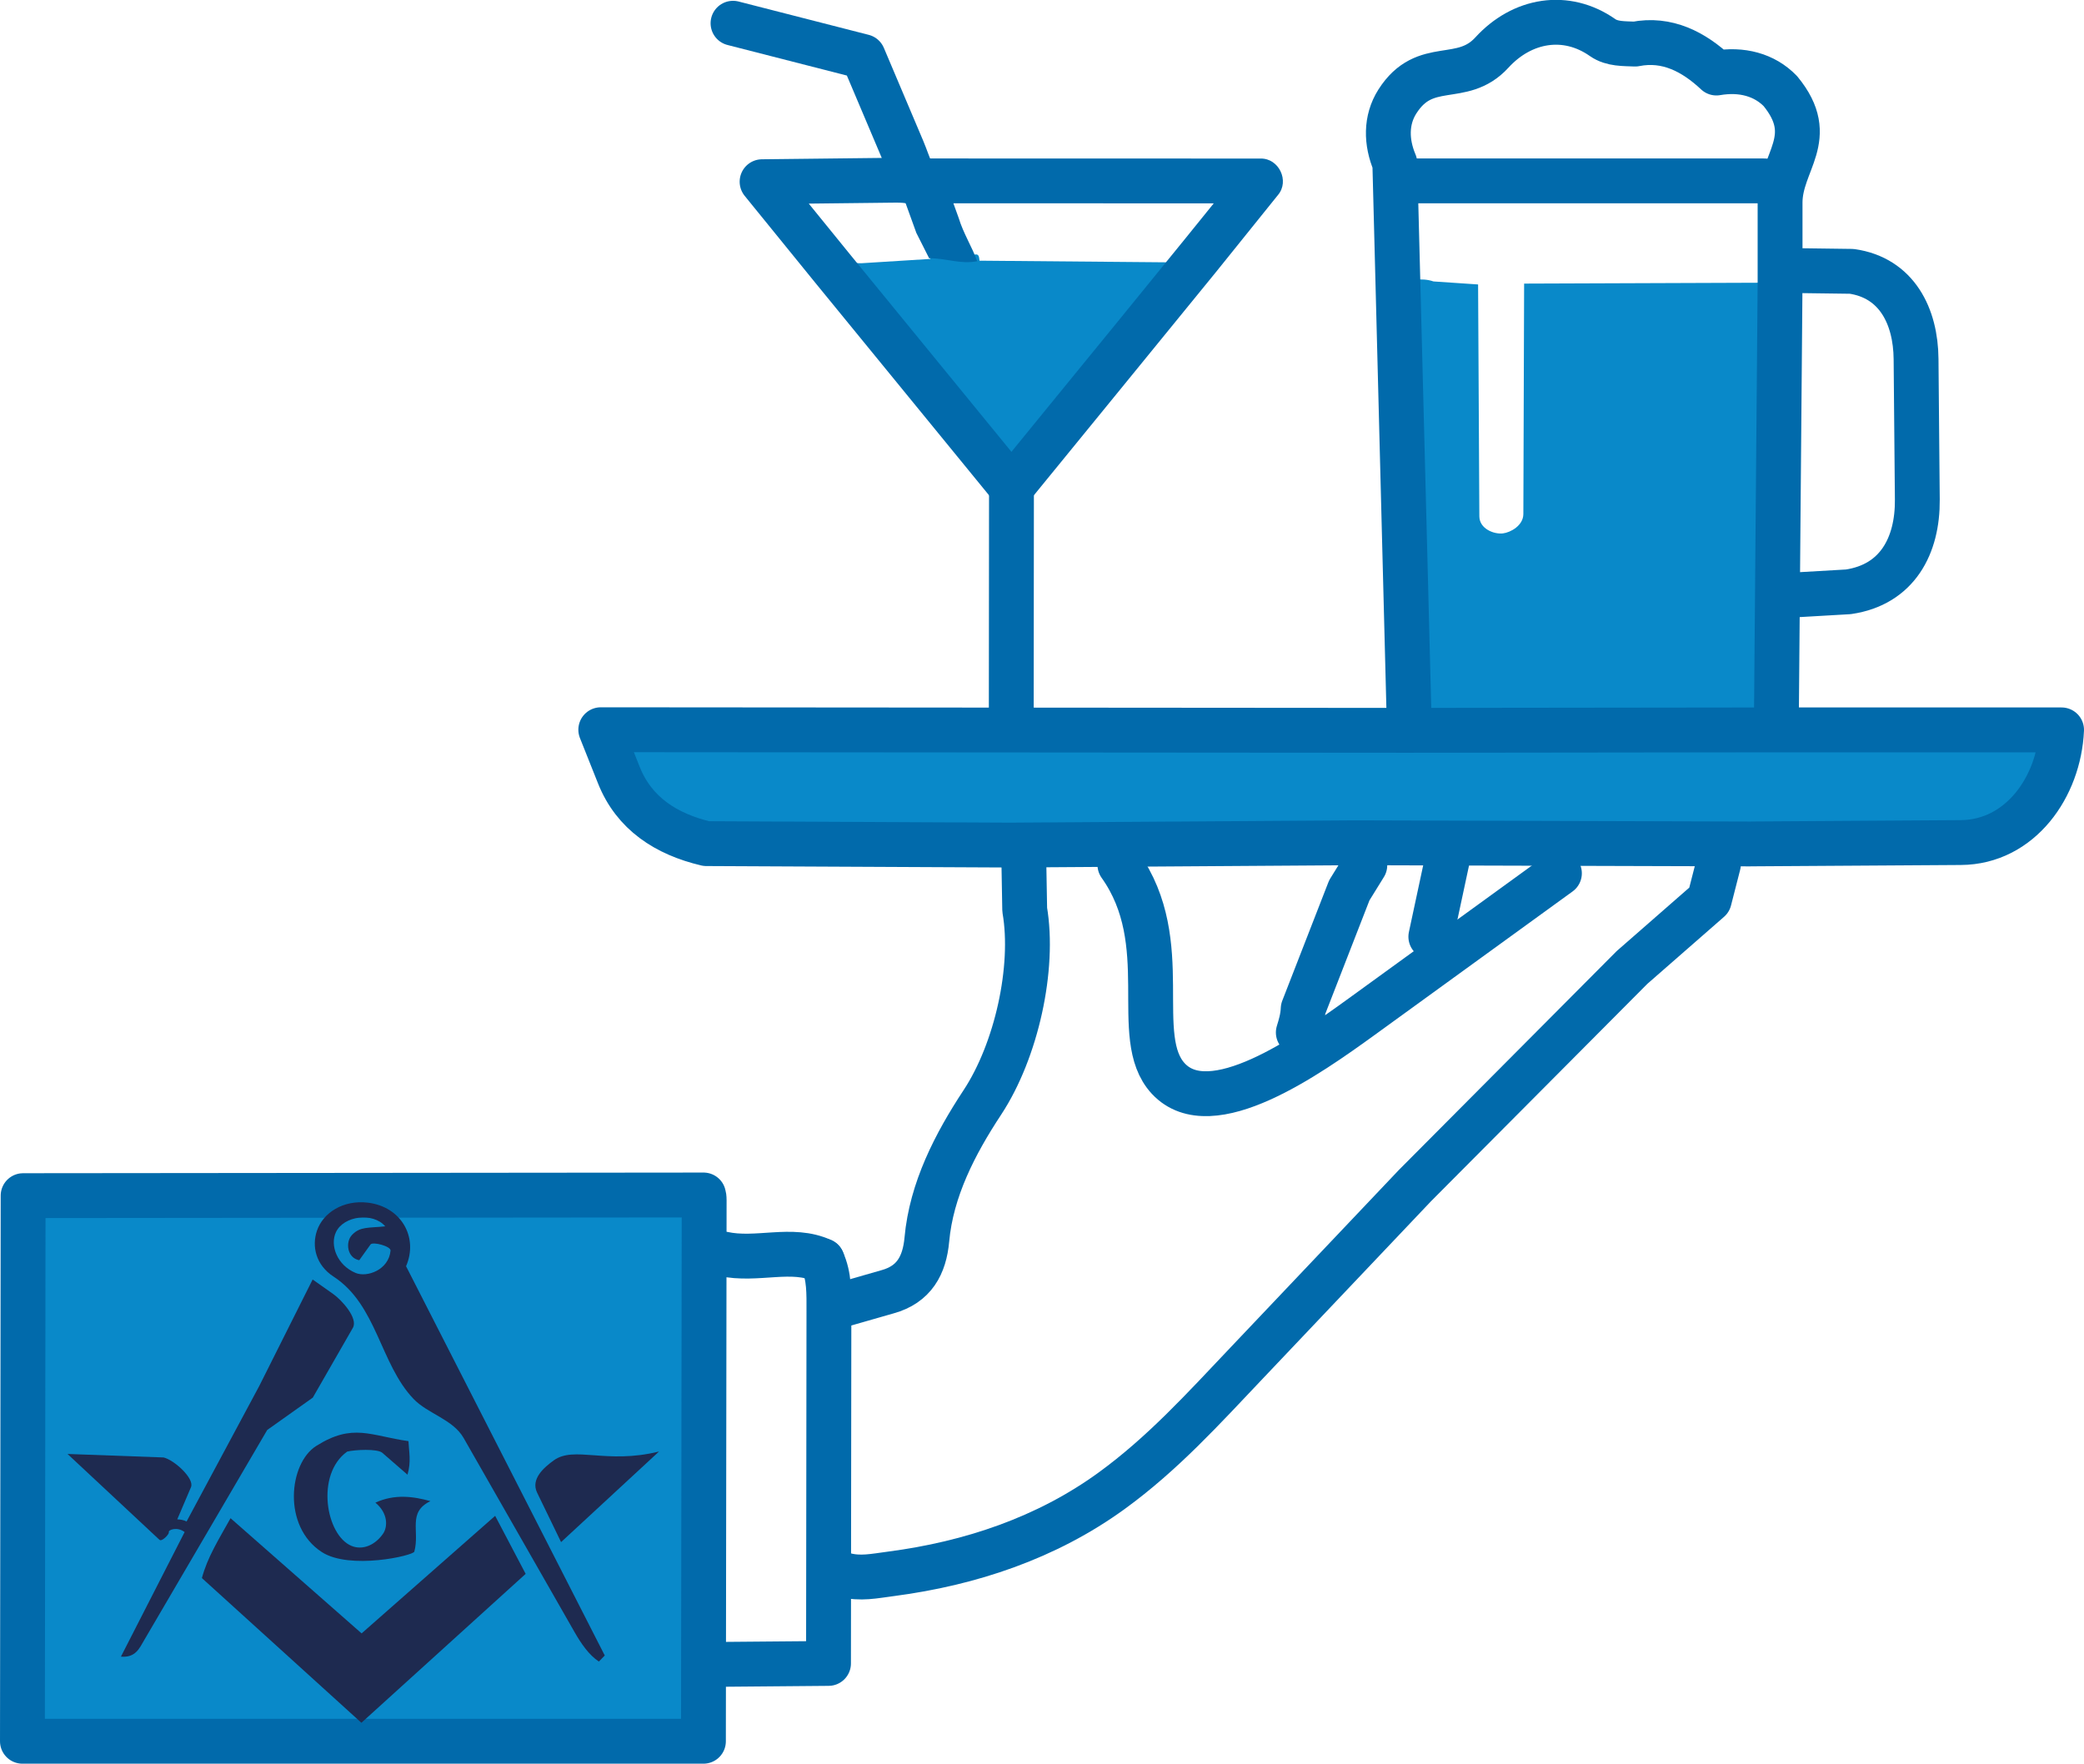
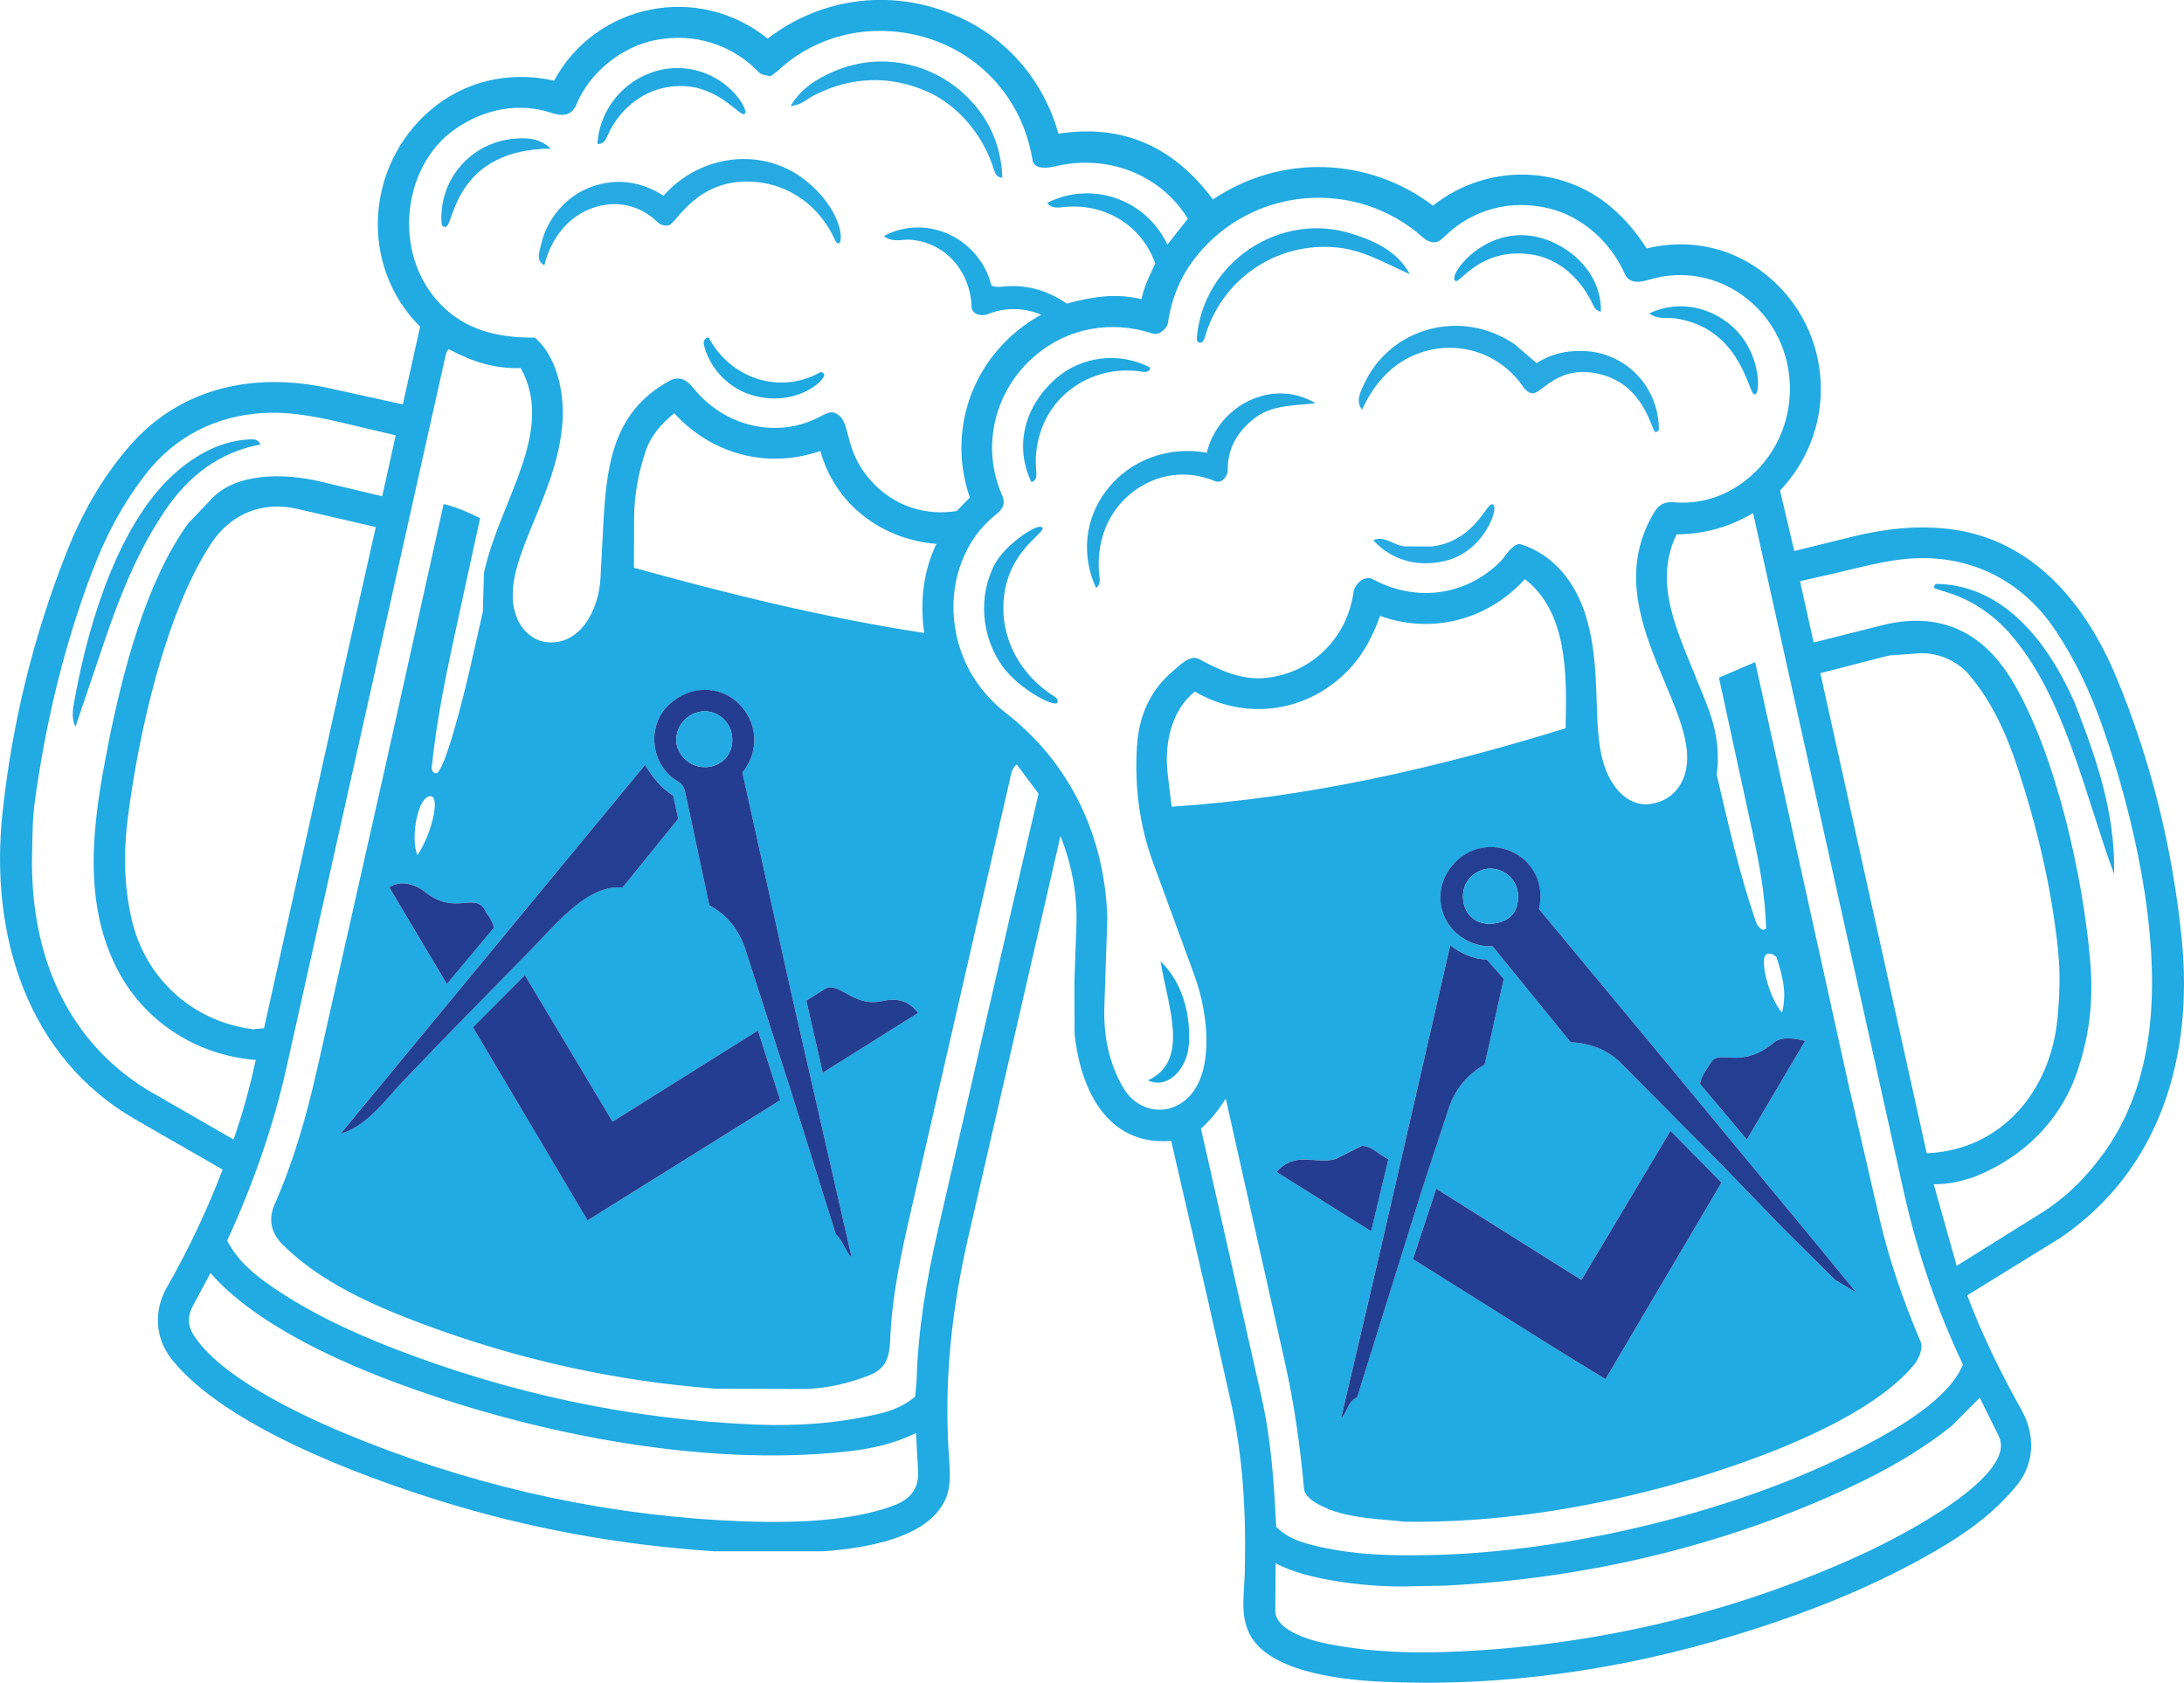
- <svg xmlns="http://www.w3.org/2000/svg" id="Camada_1" data-name="Camada 1" viewBox="0 0 512 433.27">
+ <svg xmlns="http://www.w3.org/2000/svg" id="Camada_1" data-name="Camada 1" viewBox="0 0 374.05 288.28">
  <defs>
    <style>
      .cls-1 {
-         fill: #1e2a50;
+         fill: #24a8e0;
      }

      .cls-2 {
-         fill: #016aab;
+         fill: #22a7e0;
      }

      .cls-3 {
-         fill: #0989c9;
+         fill: #253d90;
      }

      .cls-4 {
-         fill: none;
-         stroke: #016aab;
-         stroke-linecap: round;
-         stroke-linejoin: round;
-         stroke-width: 11.02px;
+         fill: #243d90;
+       }
+ 
+       .cls-5 {
+         fill: #233d8f;
+       }
+ 
+       .cls-6 {
+         fill: #22a6e0;
+       }
+ 
+       .cls-7 {
+         fill: #233e90;
+       }
+ 
+       .cls-8 {
+         fill: #25a8e1;
+       }
+ 
+       .cls-9 {
+         fill: #24a8e1;
+       }
+ 
+       .cls-10 {
+         fill: #22a8e1;
+       }
+ 
+       .cls-11 {
+         fill: #243e91;
+       }
+ 
+       .cls-12 {
+         fill: #27a9e2;
+       }
+ 
+       .cls-13 {
+         fill: #1ea9e1;
+       }
+ 
+       .cls-14 {
+         fill: #27aae2;
+       }
+ 
+       .cls-15 {
+         fill: #23a8e1;
+       }
+ 
+       .cls-16 {
+         fill: #22aae2;
+       }
+ 
+       .cls-17 {
+         fill: #28a9e1;
+       }
+ 
+       .cls-18 {
+         fill: #1ca6df;
+       }
+ 
+       .cls-19 {
+         fill: #23aae2;
+       }
+ 
+       .cls-20 {
+         fill: #23a7e0;
+       }
+ 
+       .cls-21 {
+         fill: #21a8e1;
+       }
+ 
+       .cls-22 {
+         fill: #243e90;
+       }
+ 
+       .cls-23 {
+         fill: #28abe3;
      }
    </style>
  </defs>
-   <path class="cls-3" d="M172.72,293.55l-.18,132.84H5.23s.17-134.04.17-134.04l167.17-.16c.07.22.15.56.15,1.36Z" />
-   <path class="cls-3" d="M437.34,69.43l-.9,105.68.54,4.21h69.51c-.62,13.94-10.11,27.59-24.78,27.68l-51.42.33-97.33-.29-84.74.57-74.7-.36c-9.92-2.35-17.75-7.47-21.48-16.81l-4.45-11.17,198.03.15c.46-1.23.55-2.97.52-4.31l-2.72-106.09c2.82,0,5.79-.91,8.76.12l10.96.74.31,56.97c.02,3.04,3.56,4.44,5.77,4.19,1.88-.22,5.03-1.92,5.04-4.76l.19-56.61,62.89-.23Z" />
-   <path class="cls-3" d="M204.47,65.85c1.81-2.61,4.78-1.04,7.29-1.19l16.79-1.05c.31-2.03,1.03-3.54,1.93-4.62.21-.25,1.52-.32,1.63,0s-.09,1.77.83-.03l5.88,3.77c1.56-.59,1.71-.02,1.82,1.31l45.77.4c2.24.02,4.56.1,6.41.96l-43.81,53.69-.51.61-44.03-53.85Z" />
-   <path class="cls-4" d="M173,294.93l-.18,132.84H5.51s.17-134.04.17-134.04l167.17-.16c.07.22.15.56.15,1.36Z" />
-   <path class="cls-4" d="M180.09,5.71l31.98,8.19,9.7,22.9c1.59,3.76,2.23,7.43,5.81,9.26-2.96-1.81-5.49-1.82-8.51-1.78l-31.84.36,17.23,21.21,44.03,53.85" />
-   <path class="cls-4" d="M346.15,175.1l-2.72-106.09-.75-28.95c-2.17-5.12-2.26-10.57.62-15.11,6.83-10.74,15.81-3.92,23.23-12.04s18.24-9.96,27.21-3.67c2.33,1.63,5.27,1.46,7.97,1.59,7.87-1.56,14.44,1.92,19.98,7.11,6.18-1.07,11.79.4,15.72,4.45,9.44,11.52-.09,17.34-.08,27.44v19.6s-.89,105.68-.89,105.68" />
-   <line class="cls-4" x1="433.43" y1="44.44" x2="347.63" y2="44.44" />
-   <path class="cls-2" d="M225.17,57.33l-3.98-11.01c-1.04-2.86.45-6.02,3.31-7.06.61-.22,1.26-.33,1.88-.33,0,0,83.3.02,83.3.02,4.54-.1,7.2,5.53,4.29,8.96,0,0-15.21,18.9-15.21,18.9-9.72,11.95-35.94,44.06-46.01,56.4-1.92,2.36-5.39,2.71-7.75.78-2.39-1.94-2.71-5.48-.72-7.83,17.34-21.31,44.16-53.94,61.11-75.16,0,0,4.29,8.96,4.29,8.96l-83.3-.02s5.18-7.38,5.18-7.38c0,0,3.98,11.01,3.98,11.01,1.12,3.71,3.22,6.98,4.55,10.6-4.18.81-7.41-.72-11.82-.73-.58-1.15-2.33-4.58-3.09-6.12h0Z" />
-   <path class="cls-4" d="M430.29,207.32l51.42-.33c14.67-.09,24.15-13.74,24.78-27.68h-69.51s-91.35.11-91.35.11l-198.03-.15,4.45,11.17c3.72,9.35,11.55,14.47,21.48,16.81l74.7.36,84.74-.57,97.33.29Z" />
-   <path class="cls-4" d="M441.3,66.48l13.63.18c11.1,1.59,15.72,11.06,15.81,21.52l.31,34.55c.1,11.3-4.89,20.9-16.95,22.66l-12.79.74" />
-   <line class="cls-4" x1="248.5" y1="119.71" x2="248.45" y2="175.1" />
-   <path class="cls-4" d="M251.55,212.1l.2,11.38c2.47,14.32-2.04,34.66-10.39,47.33-6.73,10.21-12.54,21.44-13.65,33.71-.58,6.36-3.15,11.02-9.63,12.82l-10.37,2.97" />
-   <path class="cls-4" d="M422.18,212.34l-2.24,8.74-18.99,16.6-53.35,53.61-41.25,43.49c-10.66,11.23-20.64,22.29-33.21,31.43-16.01,11.64-34.76,17.87-54.15,20.42-4.22.55-7.63,1.32-11.47.28" />
-   <path class="cls-4" d="M275.14,212.46c13.72,19.25,2.43,42.31,11.88,52.5,10.44,11.26,34.34-5.66,47.5-15.18l48.6-35.24" />
-   <path class="cls-4" d="M335.31,212.56l-3.81,6.16-11.33,29.11c-.1,2.25-.67,4.11-1.2,5.82" />
-   <line class="cls-4" x1="355.54" y1="211.4" x2="351.53" y2="230.12" />
-   <path class="cls-4" d="M202.01,309.7c1.77,3.86,1.65,7.93,1.64,12.62l-.1,86.33-26.73.23" />
-   <path class="cls-4" d="M177.62,308.04c8.37,1.84,16.94-1.83,24.4,1.66" />
-   <path class="cls-1" d="M129.13,386.66l-40.34,36.57-39.19-35.55c1.39-5.12,3.95-9.17,7.04-14.71l32.2,28.3,32.81-28.88,7.5,14.27Z" />
-   <path class="cls-1" d="M113.9,353.26c-2.62-4.58-8.82-5.94-12.31-9.6-8.21-8.6-8.98-23.11-19.64-30.04-4.36-2.84-5.38-7.43-4.09-11.25,1.51-4.47,6.49-7.62,12.48-6.92,8.24.97,12.5,8.54,9.42,15.62l48.82,95.63-1.45,1.49c-2.44-1.62-4.36-4.41-5.98-7.25l-27.25-47.68ZM88.26,309.59c-2.94-.52-3.49-4.42-1.77-6.22,2-2.1,4.06-1.66,8.15-2.1-3-3.53-10.21-2.6-12.1,1.42-1.53,3.23.26,8.12,4.83,10.03,2.79,1.17,8.15-.74,8.58-5.49.1-1.07-4.38-2.26-4.92-1.5l-2.76,3.85Z" />
-   <path class="cls-1" d="M39.21,378.31l-22.62-21.12,23.59.86c2.59.59,7.65,5.17,6.74,7.3l-3.37,7.91c.62,0,1.63.15,2.29.52l17.86-33.3,13.11-26.15,5.03,3.55c2.1,1.48,6.21,5.98,4.85,8.33l-9.84,17.14-11.2,7.95-30.19,51.57c-1.21,2.07-2.16,4.42-5.75,4.11l15.65-30.6c-1.88-1.43-4.05-.51-3.88,0s-1.73,2.41-2.25,1.92Z" />
-   <path class="cls-1" d="M137.85,378.85l-5.89-12.15c-1.64-3.38,1.75-6.24,4.08-7.93,5.06-3.65,12.87,1.03,25.87-2.18l-24.07,22.26Z" />
-   <path class="cls-1" d="M85.28,356.62c-7.8,5.61-5.21,20.58,1.09,23.16,2.73,1.12,5.78-.19,7.72-2.97,1.18-1.68,1.3-5.03-1.86-7.66,4.7-2.16,9.3-1.55,13.52-.37-5.71,2.77-2.56,7.3-3.96,12.4-.27,1-15.86,4.54-22.71.12-9.77-6.31-8.11-21.83-1.4-26.07,9.02-5.7,13.34-2.5,22.67-1.19.12,2.65.71,5.02-.24,8.24l-6.18-5.37c-1.22-1.06-6.79-.76-8.65-.3Z" />
+   <g id="Objeto_generativo" data-name="Objeto generativo">
+     <path class="cls-16" d="M200.57,195.44c-10.67.9-15.51-8.41-16.53-18.35l-.03-8.93.34-9.64c.19-5.23-.74-10.19-2.72-15.32l-15.76,68.58c-2.77,12.03-4.12,23.74-3.44,36.26.16,3.02.65,6.13-.46,8.71-2.88,6.7-13.52,8.47-20.99,9h-18.73c-16.04-1.07-31.64-3.88-46.96-8.66-14.09-4.39-36.76-12.9-45.81-24.14-2.97-3.69-3.18-8.41-.91-12.39,3.76-6.59,6.87-13.19,9.56-20.2l-14.93-8.58C4.73,181.15-1.8,160.32.42,139.36c1.63-15.42,5.26-30.14,10.84-44.39,2.67-6.82,6.11-13,10.9-18.53,8.69-10.04,21.27-12.79,34.35-9.91l12.48,2.75,2.96-13.32c-10.42-10.36-9.39-27.53,1.75-37.07,5.81-4.97,13.35-6.79,21.2-5.08,7.13-13.19,24.61-16.83,36.58-7.2,9.4-7.24,21.84-8.68,32.84-3.66,8.47,3.86,14.47,11.09,16.97,19.96,11.11-1.74,19.81,2.31,26.45,11.26,11.64-7.85,26.69-7.28,37.68,1.06,9.12-7.2,21.95-7.11,30.63.35,2.4,2.07,4.23,4.27,5.97,6.98,6.73-1.62,13.63-.44,19.28,3.61,12.56,9.01,14.11,26.77,3.57,37.86l2.43,10.37,9.87-2.44c5.6-1.38,11.18-2.02,16.86-1.31,14.13,1.76,23.2,12.77,28.44,25.39,5.9,14.23,9.62,29.18,11.19,44.81,2.02,20.08-3.63,39.54-20.81,51.23l-15.93,9.83c2.59,6.84,5.75,13.29,9.34,19.71,2.34,4.2,2.2,9.09-.81,12.79-3.85,4.73-8.43,8.04-13.66,11.1-10.85,6.34-22.35,10.85-34.36,14.53-19.9,6.11-40.68,9.1-61.65,8.01-7.38-.39-18.61-1.98-21.74-8.08-1.69-3.28-.94-6.89-.85-10.46.26-10.1-.27-19.97-2.46-29.69l-3.8-16.87-6.35-27.52ZM149.65,82.88c3.74,3.84,8.89,5.52,14.2,4.66l2.25-2.3c-4.18-12.18.99-25.16,12.23-31.33-3.05-1.24-6.19-1.3-9.24-.06-.91.37-2.64.03-2.68-1.23-.19-5.96-4.28-11.03-10.45-11.55-1.43-.12-3.08.56-4.6-.62,3.58-1.95,8-2.03,11.91.05,2.9,1.55,5.58,4.54,6.49,8.31.23.35,1.3.38,1.73.32,4.08-.5,7.77.53,11.22,2.88,4.21-1.14,8.31-1.85,12.78-.76.49-2.29,1.42-4.06,2.37-6.11-2.3-6.49-8.47-10.23-15.23-9.71-1.16.09-2.5.45-3.26-.68,7.63-3.86,16.9-.63,20.57,7.15l3.5-4.44c-4.74-7.67-13.89-11.11-22.79-8.95-1.08.26-3.53.65-3.82-1.12-1.9-11.67-10.86-20.44-22.84-21.9-7.68-.93-15.27,1.42-20.9,6.75-.57.33-.97.91-1.36.78-.5-.18-1.23-.1-1.72-.61-4.53-4.71-11.01-6.89-17.83-5.53-5.54,1.11-11.11,5.33-13.5,11.1-.78,1.88-2.42,1.96-4.16,1.38-5.56-1.88-11.49-.73-16.48,2.69-9.44,6.46-11.11,22.41-1.71,30.92,4.3,3.89,9.65,4.91,15.29,4.87,3.91,3.41,5.14,9.79,4.67,15.05-1.21,13.51-11.35,24.5-7.69,33.12.94,2.21,2.88,3.69,4.75,3.96,5.87.85,9.2-5.32,9.5-10.96l.43-8.22c.54-10.44,1.34-19.99,11.28-25.5,1.68-.93,2.99-.33,4.15,1.13,5.25,6.6,14.28,8.9,21.75,4.95.77-.41,1.68-.92,2.38-.68,3.31,1.11,1.14,6.34,6.8,12.16ZM231.82,101.42c.18-1.31,1.82-2.99,3.35-2.17,7.3,3.93,15.83,2.9,21.82-3.07.84-.83,1.76-2.76,3.24-3.01,5.96,1.77,9.73,6.81,11.44,12.55,3.36,11.31-.09,22.43,5.01,29.16,1.48,1.95,3.65,3.2,6,2.85,2.08-.31,3.99-1.36,5.16-3.43,6.13-10.81-15.44-28.68-4.46-46.64.7-1.14,1.66-1.75,3.16-1.62,5.03.45,9.67-1.23,13.4-4.55,8.67-7.71,8.87-21.57.29-29.44-4.78-4.39-11.36-6.04-17.69-4.16-1.48.44-3.43.88-4.26-.97-2.56-5.71-7.5-9.9-13.04-11.23-6.6-1.58-12.96.21-17.62,4.62-.65.62-1.15,1.16-1.9,1.19-.79.02-1.43-.3-2.09-.89-11.47-10.12-29.07-8.67-38.68,3.24-2.75,3.41-4.28,7.19-4.92,11.45-.15,1.01-1.49,2.21-2.69,1.82-7-2.28-14.38-.98-19.97,3.74-6.99,5.89-9.43,15.54-5.76,23.93.72,1.64.04,2.51-1.17,3.47-5.23,4.17-7.66,11.09-7.06,17.69s3.75,12.19,8.99,16.27c11.02,8.59,16.9,21.24,17.28,35.13l-.51,15.06c-.17,5.1.8,9.85,3.34,14.09,1.98,3.31,6.15,4.77,9.72,2.55,5.96-3.7,4.98-14.82,2.4-21.86l-7.13-19.46c-2.35-6.41-3.16-13.03-2.75-19.8.31-5.17,2.17-9.59,6.15-12.95,1-.84,2.86-2.84,4.38-2.13,3.67,1.96,7.27,3.71,11.5,3.29,7.89-.79,14-6.86,15.07-14.74ZM122.66,237.91c-17.27-1.28-34-5.03-50.15-11.05-8.47-3.16-17.64-7.18-24.11-13.66-1.98-1.98-2.49-4.32-1.37-6.87,3.3-7.5,5.49-15.23,7.31-23.3l11.71-51.99,9.93-44.7c2.24.54,4.15,1.4,6.25,2.42l-3.84,17.61c-1.83,8.38-3.57,16.49-4.44,25.02-.06.62.27,1.07.73,1.08,1.41.02,4.72-13.14,5.83-18.02l2.18-9.63.2-6.69c2.69-12.41,12.32-24.15,6.3-35.07-4.51.14-8.36-1.12-12.18-3.17-.42-.22-.68.95-.79,1.45l-27.15,121.52c-2.31,10.34-5.79,20.16-10.16,29.67,1.79,3.48,4.62,5.81,7.75,7.95,6.5,4.44,13.45,7.69,20.88,10.57,19.68,7.63,40.37,12.1,61.68,12.99,7.42.31,14.33-.21,21.27-1.83,2.3-.53,4.48-1.43,6.25-2.97l.24-2.67c.26-8.88,1.68-17.24,3.69-25.99l12.57-54.72,4.63-19.9-3.74-5c-.86.68-.94,1.59-1.21,2.77l-16.89,73.67c-1.73,7.52-3.28,14.67-3.58,22.31-.11,2.75-.73,4.78-3.48,5.86-3.61,1.42-7.6,2.39-11.7,2.38l-14.62-.05ZM18.43,127.97c2.5-12.52,6.42-28.08,13.8-38.31l4.09-4.29c4.15-4.36,12.28-4.38,18.59-2.87l10.55,2.52,2.31-10.44-7.58-1.8c-4.97-1.18-9.95-2.32-15.05-2.03-8.14.45-15.21,4.06-20.16,10.45s-7.8,12.64-10.37,19.91c-4.17,11.76-6.94,23.78-8.65,36.23-.42,3.08-.39,5.8-.46,8.84-.41,16.57,5.42,31.69,19.68,40.49l14.82,8.54c1.55-4.46,2.79-8.9,3.8-13.63-9.79-.74-18.64-6.25-23.35-14.85-6.49-11.84-4.59-25.82-1.99-38.77ZM158.29,108.45c-.72-5.1-.28-10.35,2.09-15.28-9.37-.73-17.37-6.79-19.88-15.91-9.16,3.15-18.63.52-25.03-6.47-2.25,1.85-4,3.85-4.89,6.5-1.26,3.76-1.96,7.57-1.98,11.55l-.03,8.42c16.37,4.53,32.44,8.51,49.72,11.18ZM43.41,176.32l1.81-.17,13.43-60.47,5.71-25.39-13.39-3.1c-6.06-1.4-11.49.83-14.87,6.01-7.85,12.03-12.41,32.7-14.22,46.98-.75,5.94-.63,11.56.65,17.23,2.28,10.12,10.42,17.64,20.88,18.92ZM285.48,254.61c-14.74,3.99-29.75,6.28-44.9,6.08-4.45-.5-8.6-.52-12.82-2.06-1.35-.62-4.04-1.63-4.41-3.47-.69-7.49-1.65-14.47-3.31-21.88l-10.11-45.08c-1.37,2.21-2.7,3.74-4.24,5.15l10.35,45.91c1.69,7.49,2.15,14.71,2.53,22.28,1.98,2.09,4.79,2.86,7.59,3.48,6.12,1.36,12.16,1.52,18.63,1.39,24.06-.47,53.58-7.67,74.41-18.66,5.9-3.11,14.56-8.06,16.99-13.99-4.5-9.5-7.84-19.25-10.15-29.65l-25.79-116.21c-4.14,2.43-8.32,3.58-13.09,3.65-4,8.09-.02,16.31,3.25,24.4l1.74,4.31c1.62,3.99,2.48,8.01,1.86,12.42,2.01,8.56,3.86,16.9,6.68,25.12.31.9,1.14,1.91,1.79,1.26-.17-5.93-1.2-11.27-2.42-16.9l-5.66-26.07,6.21-2.67,16.1,72.89,5.1,22.05c1.73,7.49,4.14,14.47,7.15,21.53.44,1.04-.34,2.94-1.1,3.86-8.18,9.97-29.62,17.41-42.4,20.86ZM338.2,201.6c-2.52.83-4.48,1.28-7.01,1.28l3.93,13.97,14.32-8.94c4.37-2.72,7.79-6.13,10.83-10.32,4.77-6.56,7.19-14.35,7.99-22.53,1.55-15.88-2.88-35.31-7.99-50.08-2.14-6.19-4.75-11.81-8.35-17.16-5.59-8.3-14.31-12.77-24.46-12.15-4.62.28-8.99,1.59-13.51,2.61l-5.66,1.28,2.33,10.51,11.71-2.95c9.76-2.46,17.15,1.02,22.19,9.31,7.47,12.29,12.35,33.87,13.51,48.79.53,6.77-.3,13.05-2.59,19.24-2.93,7.93-9.26,13.98-17.25,17.13ZM200,132.71l.67,5.49c23.23-1.54,45.18-6.56,67.47-13.44.21-9.19.38-19.82-6.97-25.55-6.38,7.01-15.92,9.51-24.8,6.3-1.19,3.27-2.64,6.17-4.87,8.67-6.96,7.78-17.85,9.53-26.86,4.3-4.17,3.33-5.26,9.19-4.64,14.23ZM352.49,162.85c-1.14-10.86-3.61-21.23-6.99-31.48-1.88-5.71-4.34-11.1-8.16-15.67-2.13-2.55-5.47-3.92-8.58-3.79l-5.26.39-11.73,3.02,18.22,82.25c12.74-.54,21.2-10.57,22.4-23.17.36-3.82.5-7.66.09-11.55ZM143.14,211.43c1.31,1.2,1.54,2.8,2.74,4.06l-10.35-45.33-8.38-37.82c3.09-3.77,2.55-8.75-.68-11.86s-8.47-2.98-11.93.26c-3.63,3.4-3.23,9.68.86,12.67,1.19.87,1.65.82,1.99,2.45l4.09,19.23c3.2,1.7,5.17,4.39,6.27,7.81l7.82,24.35,7.57,24.18ZM90.91,162.72c4.53-4.64,9.72-11.21,15.72-10.7l9.53-11.77-.87-3.97c-2.11-1.31-3.57-3.17-4.81-5.26l-20.82,25.23-31.33,37.97c4.65-1.4,7.6-5.78,10.81-9.12l6.28-6.54,15.49-15.85ZM71.48,146.5c2.43-3.53,3.94-9.97,2.31-10.1-2.14-.17-3.57,6.87-2.31,10.1ZM314.24,219.22l3.7,2.23-6.5-7.94-25.53-30.87-22.33-26.91c.99-4.17-1.1-8.26-4.76-9.88s-8.13-.47-10.59,3.05c-1.87,2.68-2.08,6.11-.41,9,1.42,2.46,4.4,4.35,7.81,4.21l13.37,16.44c3.29.15,6.3,1.24,8.66,3.62l17.18,17.33,10.21,10.57,9.19,9.15ZM83.3,156.4c-1.79-4.11-5.05.77-10.63-3.68-1.73-1.38-4.14-1.93-6.02-.74l9.87,16.59,8.04-9.64c-.14-.88-.64-1.77-1.27-2.54ZM248.14,189.81c1.06-3.21,3.17-5.72,6.13-7.45l3.27-14.67-2.91-3.3c-2.38-.06-4.36-1.03-6.27-2.41l-12.14,52.97-6.54,27.97c1.14-.98,1.03-2.78,2.74-3.52l11.29-36.15,4.42-13.44ZM305.2,173.44c.94-3.53-.05-6.62-.94-9.48-.6-.54-1.02-.67-1.58-.54-1.52.33.2,7.43,2.51,10.03ZM133.63,188.47l-3.81-11.92-24.91,15.61-15.02-25.1-8.88,8.94,19.63,33.07,33-20.6ZM157.25,173.52c-1.83-2.34-3.9-2.52-6.05-2.04-5.26,1.18-7.46-3.61-10.05-1.98l-3.05,1.92,2.81,12.35,16.34-10.25ZM291.16,185.69l8.02,9.53,9.99-16.91c-1.79-.43-4.05-.79-5.34.28-5.85,4.86-9.36.94-10.85,3.5-.64,1.11-1.6,2.13-1.82,3.6ZM267.04,231.41l7.93,4.86,19.87-33.68-8.74-8.87-15.25,25.54-24.87-15.63-3.99,12.06,25.05,15.71ZM234.82,210.92l2.96-12.35c-1.48-.67-2.89-2.32-4.57-2.27l-4.49,2.25c-3.61.99-6.77-1.49-10.11,2.21l16.2,10.15ZM153.47,257.74c2.68-1.09,3.92-2.96,3.77-5.74l-.36-6.5c-3.77,1.84-7.53,2.67-11.49,3.12-25.38,2.88-55.34-3.29-78.83-12.22-10.36-3.94-23.42-10.17-30.51-18.31l-3.04,5.67c-.84,1.57-.92,3.22.05,4.79,4.4,7.11,17.57,13.46,25.72,16.88,20.46,8.58,42.13,13.7,64.47,15,9.43.55,21.99.65,30.22-2.69ZM227.5,281.64c8.64,1.67,17.08,1.67,26.08,1.07,22.98-1.53,45.18-7.13,65.7-16.62,6.77-3.13,26.34-13.37,23.04-20.06l-3.25-6.59-4.73,4.77c-5.29,4.26-11.1,7.57-17.27,10.46-21.57,10.1-45.22,15.74-69.43,16.96l-6.8.14c-6.25.13-17.03-1-22.37-3.98l-.05,8.13c-.02,3.18,5.27,4.98,9.08,5.71Z" />
+     <polygon class="cls-3" points="267.04 231.41 241.99 215.7 245.98 203.64 270.85 219.27 286.1 193.72 294.84 202.59 274.97 236.27 267.04 231.41" />
+     <polygon class="cls-3" points="133.63 188.47 100.63 209.07 81 175.99 89.89 167.05 104.91 192.15 129.81 176.54 133.63 188.47" />
+     <path class="cls-4" d="M143.14,211.43l-7.57-24.18-7.82-24.35c-1.1-3.43-3.07-6.11-6.27-7.81l-4.09-19.23c-.35-1.63-.8-1.58-1.99-2.45-4.08-2.99-4.49-9.27-.86-12.67s8.72-3.34,11.93-.26,3.77,8.09.68,11.86l8.38,37.82,10.35,45.33c-1.21-1.26-1.43-2.86-2.74-4.06ZM119.02,122.16c-2.73,1.06-3.85,4.14-2.83,6.29,1.16,2.47,3.68,3.43,5.93,2.77,2.79-.82,3.88-3.66,3-6.18-.81-2.34-3.49-3.89-6.1-2.87Z" />
+     <path class="cls-11" d="M314.24,219.22l-9.19-9.15-10.21-10.57-17.18-17.33c-2.36-2.38-5.37-3.47-8.66-3.62l-13.37-16.44c-3.41.13-6.38-1.75-7.81-4.21-1.67-2.89-1.46-6.32.41-9,2.46-3.52,6.8-4.72,10.59-3.05s5.75,5.71,4.76,9.88l22.33,26.91,25.53,30.87,6.5,7.94-3.7-2.23ZM259.81,155.14c.82-3.19-1.03-5.75-3.74-6.26-2.54-.48-5.06,1.36-5.44,3.85-.41,2.7,1.12,5.3,4.01,5.5,2.21.15,4.58-.77,5.17-3.09Z" />
+     <path class="cls-7" d="M248.14,189.81l-4.42,13.44-11.29,36.15c-1.71.73-1.6,2.54-2.74,3.52l6.54-27.97,12.14-52.97c1.91,1.37,3.89,2.35,6.27,2.41l2.91,3.3-3.27,14.67c-2.97,1.73-5.08,4.24-6.13,7.45Z" />
+     <path class="cls-11" d="M90.91,162.72l-15.49,15.85-6.28,6.54c-3.21,3.34-6.16,7.72-10.81,9.12l31.33-37.97,20.82-25.23c1.24,2.09,2.7,3.95,4.81,5.26l.87,3.97-9.53,11.77c-6.01-.51-11.19,6.07-15.72,10.7Z" />
+     <path class="cls-22" d="M291.16,185.69c.22-1.47,1.18-2.49,1.82-3.6,1.49-2.56,5,1.36,10.85-3.5,1.29-1.07,3.55-.71,5.34-.28l-9.99,16.91-8.02-9.53Z" />
+     <path class="cls-3" d="M83.3,156.4c.63.77,1.13,1.66,1.27,2.54l-8.04,9.64-9.87-16.59c1.87-1.19,4.28-.64,6.02.74,5.58,4.44,8.84-.43,10.63,3.68Z" />
+     <path class="cls-4" d="M234.82,210.92l-16.2-10.15c3.34-3.7,6.5-1.22,10.11-2.21l4.49-2.25c1.67-.05,3.08,1.6,4.57,2.27l-2.96,12.35Z" />
+     <path class="cls-5" d="M157.25,173.52l-16.34,10.25-2.81-12.35,3.05-1.92c2.59-1.63,4.78,3.16,10.05,1.98,2.15-.47,4.22-.29,6.05,2.04Z" />
+     <path class="cls-17" d="M274.4,64.2c-7.45-2.08-10.28,3.31-11.96,3.18-.53-.04-1.13-.47-1.55-1.09-4.01-5.88-11.38-8.26-18.15-5.67-4.38,1.68-7.38,5.07-9.46,9.56-1.14-1.4-.31-3,.35-4.41,4.59-9.85,16.87-12.95,25.84-6.75l3.7,3.19c2.44-1.58,5.18-2.22,8.27-2.07,7.23.35,12.7,6.33,12.67,13.49-.04.17-.46.42-.58.4-.7-.13-1.68-7.75-9.12-9.83Z" />
+     <path class="cls-1" d="M193.84,84.42c-4.19,3.31-6,8.36-5.62,13.59.07.93.46,1.98-.5,2.72-2.57-5.55-1.93-11.85,1.73-16.66,4.05-5.33,10.71-7.7,17.23-6.51,1.96-8.07,11.2-12.91,18.64-8.48-3.93.43-7.53.3-10.47,2.58s-4.61,5.16-4.57,8.86c.01,1-.99,2.39-2.16,1.91-4.79-1.98-10-1.39-14.27,1.98Z" />
+     <path class="cls-9" d="M228.79,42.38c-10.33-.94-19.71,5.59-22.48,15.54-.13.46-.43.8-.77.78-.41-.03-.61-.23-.55-.94,1.13-12.85,14.18-21.58,26.47-17.74,3.91,1.22,7.92,3.02,9.98,6.94-4.48-1.98-7.99-4.16-12.65-4.58Z" />
+     <path class="cls-6" d="M180.62,119.33c.42.26.49.53.53.76.33,1.64-6.46-1.78-9.47-5.96-3.61-5.03-4.22-12.1-1.25-17.57,1.76-3.24,6.85-6.62,7.85-6.31,1.73.54-4.55,3.04-6.09,10.48-1.52,7.33,1.99,14.61,8.43,18.6Z" />
+     <path class="cls-21" d="M177.47,80.63c.1,1.03,0,1.75-.83,1.96-3.01-6.35-1.04-13.06,4.08-17.64,4.36-3.91,10.94-4.78,16.27-1.98.03.58-.6.84-1.24.73-4.83-.83-9.7.57-13.26,3.72s-5.5,8.06-5.02,13.22Z" />
+     <path class="cls-10" d="M272.46,51.47c-2.2-4.26-5.84-7.14-9.84-7.82-8.74-1.48-12.44,4.72-13.27,4.5-1.94-.51,6.03-11.59,16.8-6.56,4.64,2.17,8.16,6.54,8.04,11.77-1.07-.07-1.33-1.14-1.72-1.9Z" />
+     <path class="cls-21" d="M300.28,67.44c-1-1.11-2.62-11.29-13.32-12.89-1.5-.22-3.06.25-4.5-.87,4.59-2.13,9.53-1.35,13.4,1.57,6.28,4.73,5.7,13.59,4.42,12.18Z" />
+     <path class="cls-23" d="M235.19,92.54c1.95-.92,3.7,1.06,5.51,1.06l4.43.02c6.87-.72,9.33-6.84,10.2-7.19,1.88-.75-.53,7.63-7.38,9.54-4.6,1.28-9.41.27-12.76-3.43Z" />
+     <path class="cls-18" d="M203.6,179.04c-.28,3.99-3.55,7.66-6.99,6.03,7.2-3.29,3.45-12.53,2.15-20.39,3.86,3.7,5.21,9.3,4.85,14.36Z" />
+     <path class="cls-14" d="M112.53,37.97c-2.84-2.74-6.8-3.71-10.71-2.45-4.4,1.42-7.41,5.18-8.59,9.92-1.51-.81-.84-2.3-.56-3.53,1-4.43,4.13-7.92,7.62-9.49,4.72-2.12,9.43-1.45,13.35,1.11,6.41-7.29,17.39-8.48,24.7-2.32s5.94,12.71,4.6,9.77c-2.48-5.47-7.51-9.32-13.61-9.82-9.85-.81-13.38,6.96-14.72,7.41-.64.21-1.45.02-2.08-.59Z" />
+     <path class="cls-12" d="M170.19,28.92c-1.91-6.01-6.26-10.91-11.21-13.15-6.71-3.04-13.38-2.54-19.42.49-1.36.68-2.3,1.79-4.16,1.88,1.86-3.05,4.53-4.69,7.58-5.98,8.35-3.53,17.95-1.16,23.87,5.73,3.02,3.51,4.67,7.76,4.82,12.55-1.03,0-1.27-.85-1.48-1.52Z" />
+     <path class="cls-15" d="M127.63,19.37c-.68,1.43-4.87-6.12-13.71-4.37-4.12.81-7.86,3.79-9.81,8.11-.31.68-.68,1.68-1.8,1.53.59-8.71,9.04-14.81,17.3-12.48,5.6,1.58,8.41,6.4,8.02,7.22Z" />
+     <path class="cls-8" d="M94.32,25.46c-15.84.13-16.57,12.18-17.76,13.25-.32.29-.89.18-.93-.39-.55-7.5,4.95-13.88,12.4-14.56,2.09-.19,4.48-.14,6.29,1.71Z" />
+     <path class="cls-13" d="M141.13,64.09c.48.97-5.05,5.99-12.75,3.47-3.48-1.14-6.84-4.32-7.84-8.54-.15-.61.33-1.29.83-1.2,3.66,6.96,12.11,9.87,19.08,5.97.26-.14.62.15.69.29Z" />
+     <path class="cls-2" d="M12.93,124.53c-.86-1.79-.34-3.63-.03-5.34,2.35-12.79,7.65-30.32,17.7-38.68,3.51-2.92,7.41-4.94,11.94-5.23.93-.06,1.66-.07,2.07.87-7.03,1.29-12.33,5.39-16.3,11.25-4.64,6.85-7.68,14.4-10.35,22.25l-5.05,14.88Z" />
+     <path class="cls-20" d="M362.09,149.78c-4.99-13.48-8.47-30.64-17.94-41.33-6.13-6.91-12.59-7.1-12.94-7.83-.06-.12.19-.6.44-.6,11.7.22,19.2,10.2,23.68,20.36,3.56,9.21,6.99,18.65,6.75,29.4Z" />
+     <path class="cls-19" d="M119.02,122.16c2.61-1.01,5.29.53,6.1,2.87.88,2.52-.21,5.37-3,6.18-2.25.66-4.77-.3-5.93-2.77-1.01-2.15.1-5.23,2.83-6.29Z" />
+     <path class="cls-19" d="M259.81,155.14c-.6,2.32-2.97,3.24-5.17,3.09-2.89-.2-4.42-2.8-4.01-5.5.38-2.49,2.9-4.34,5.44-3.85,2.71.52,4.56,3.07,3.74,6.26Z" />
+   </g>
</svg>
